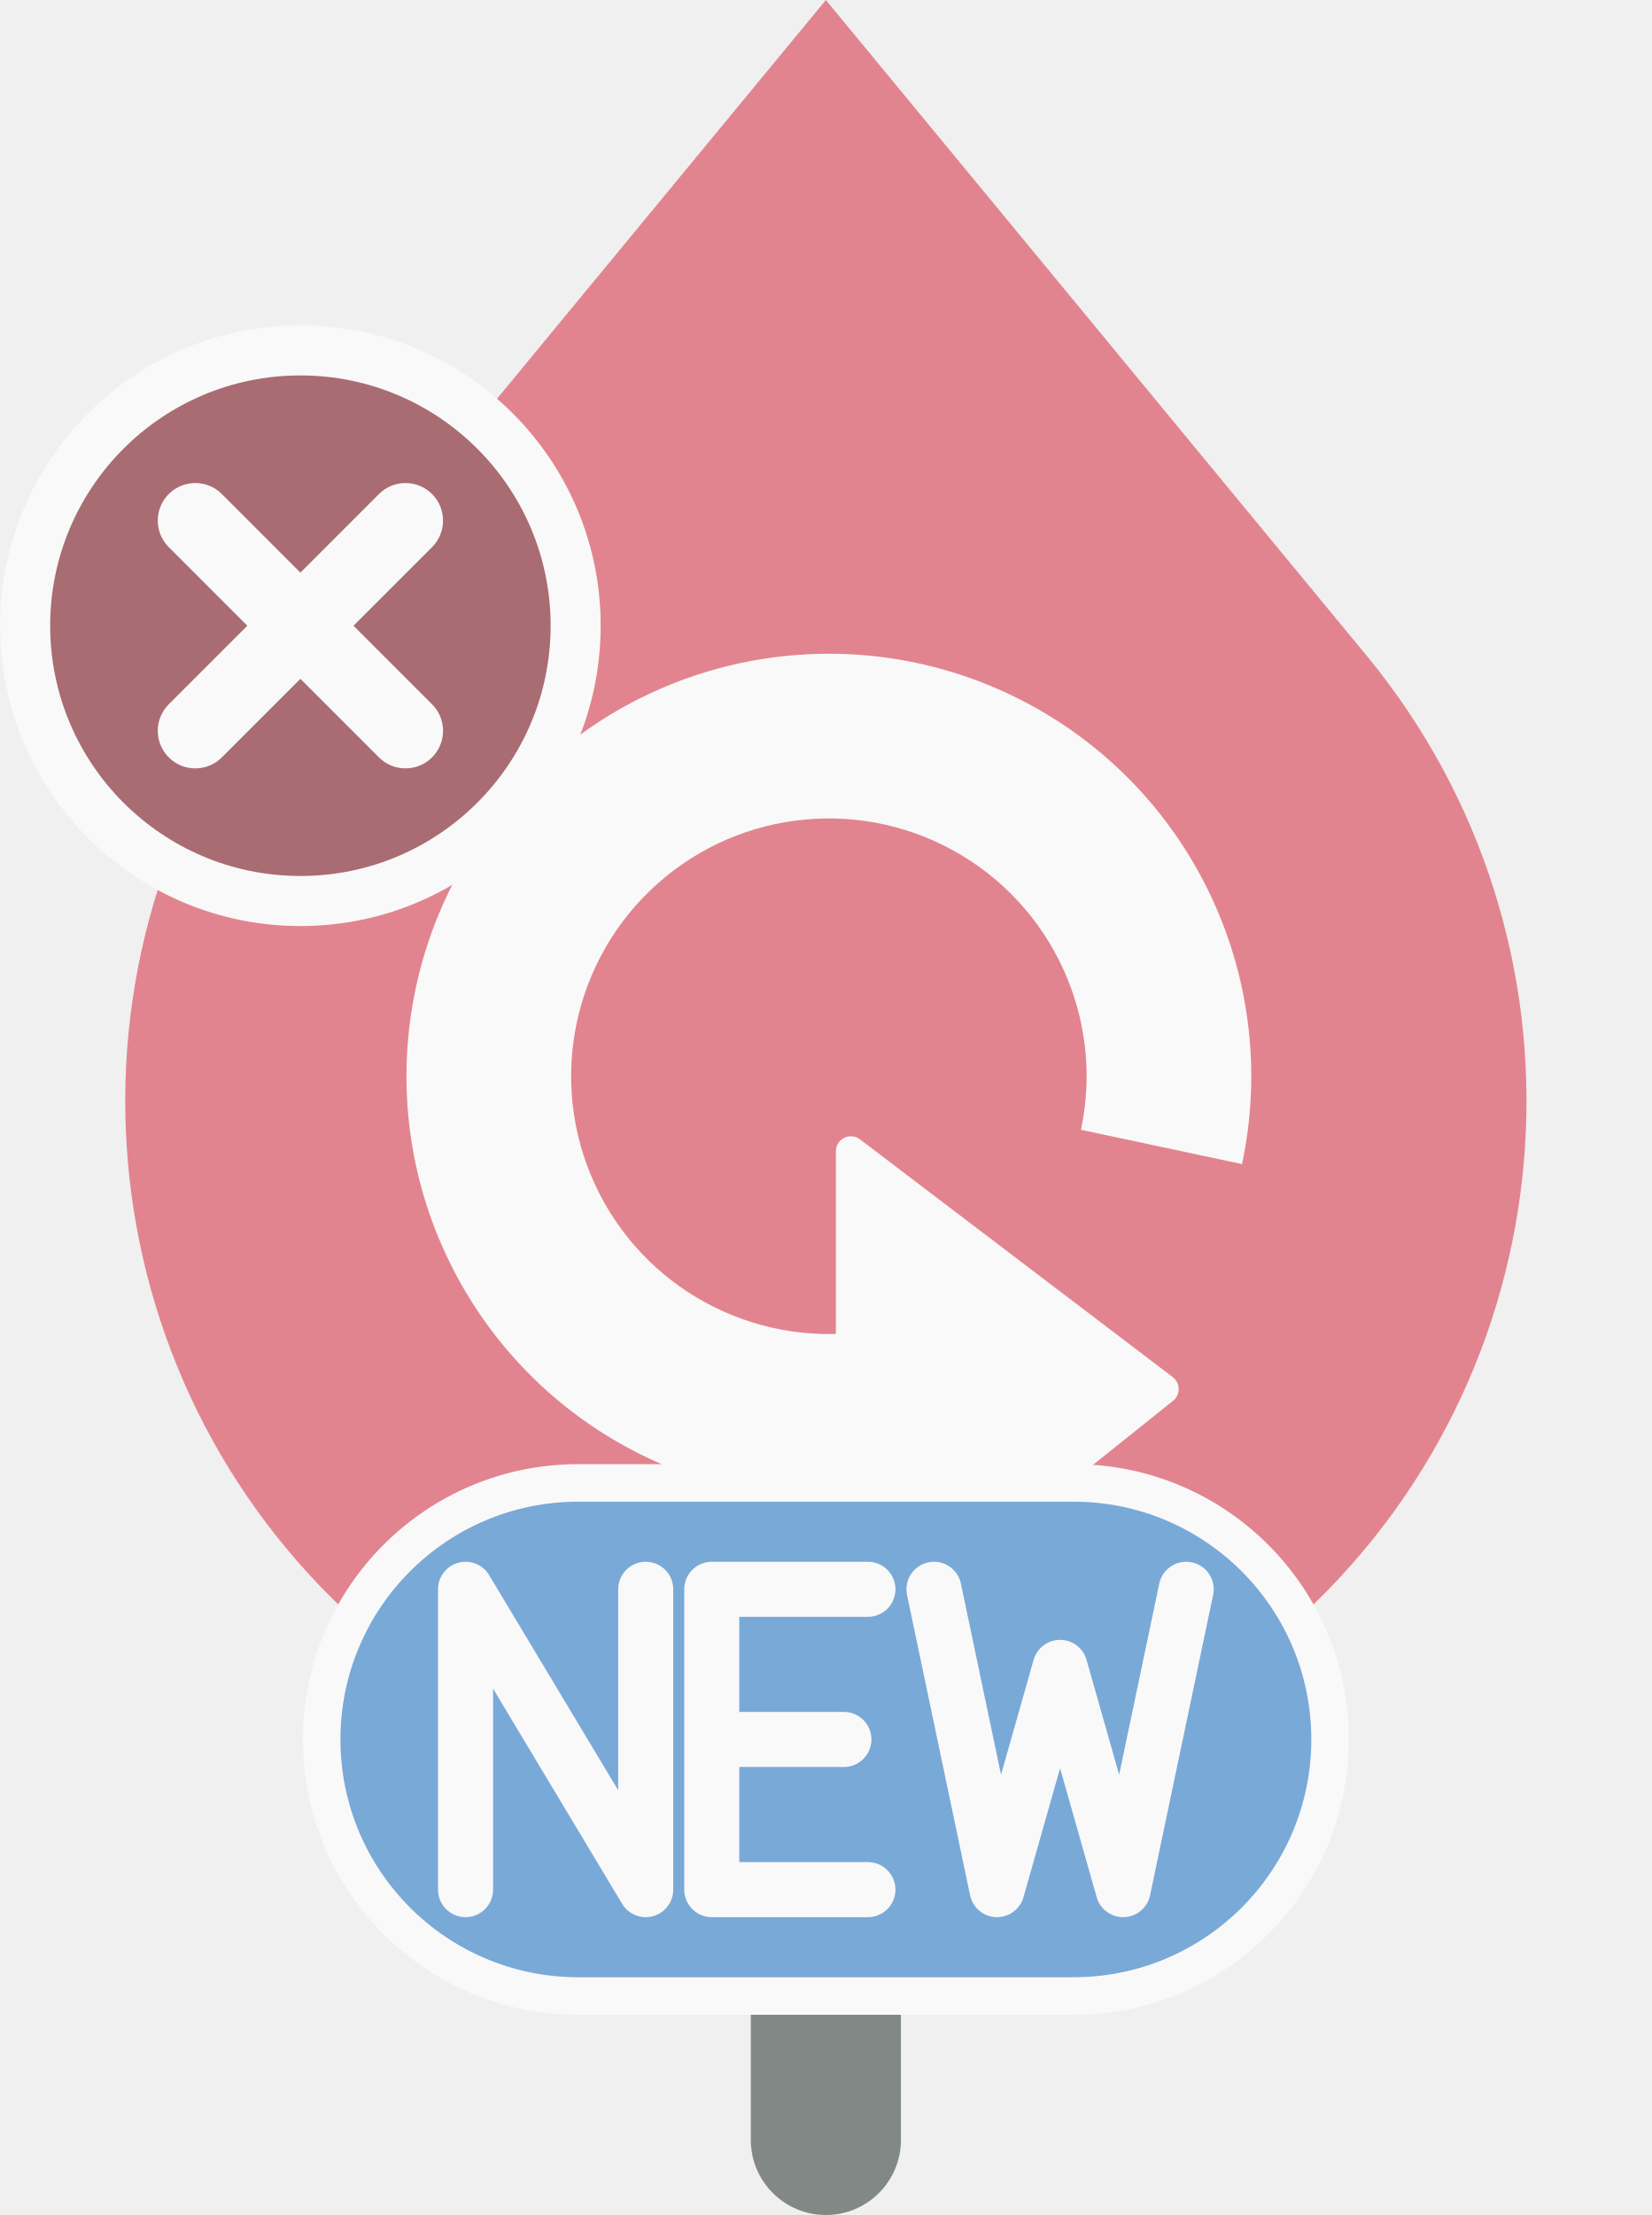
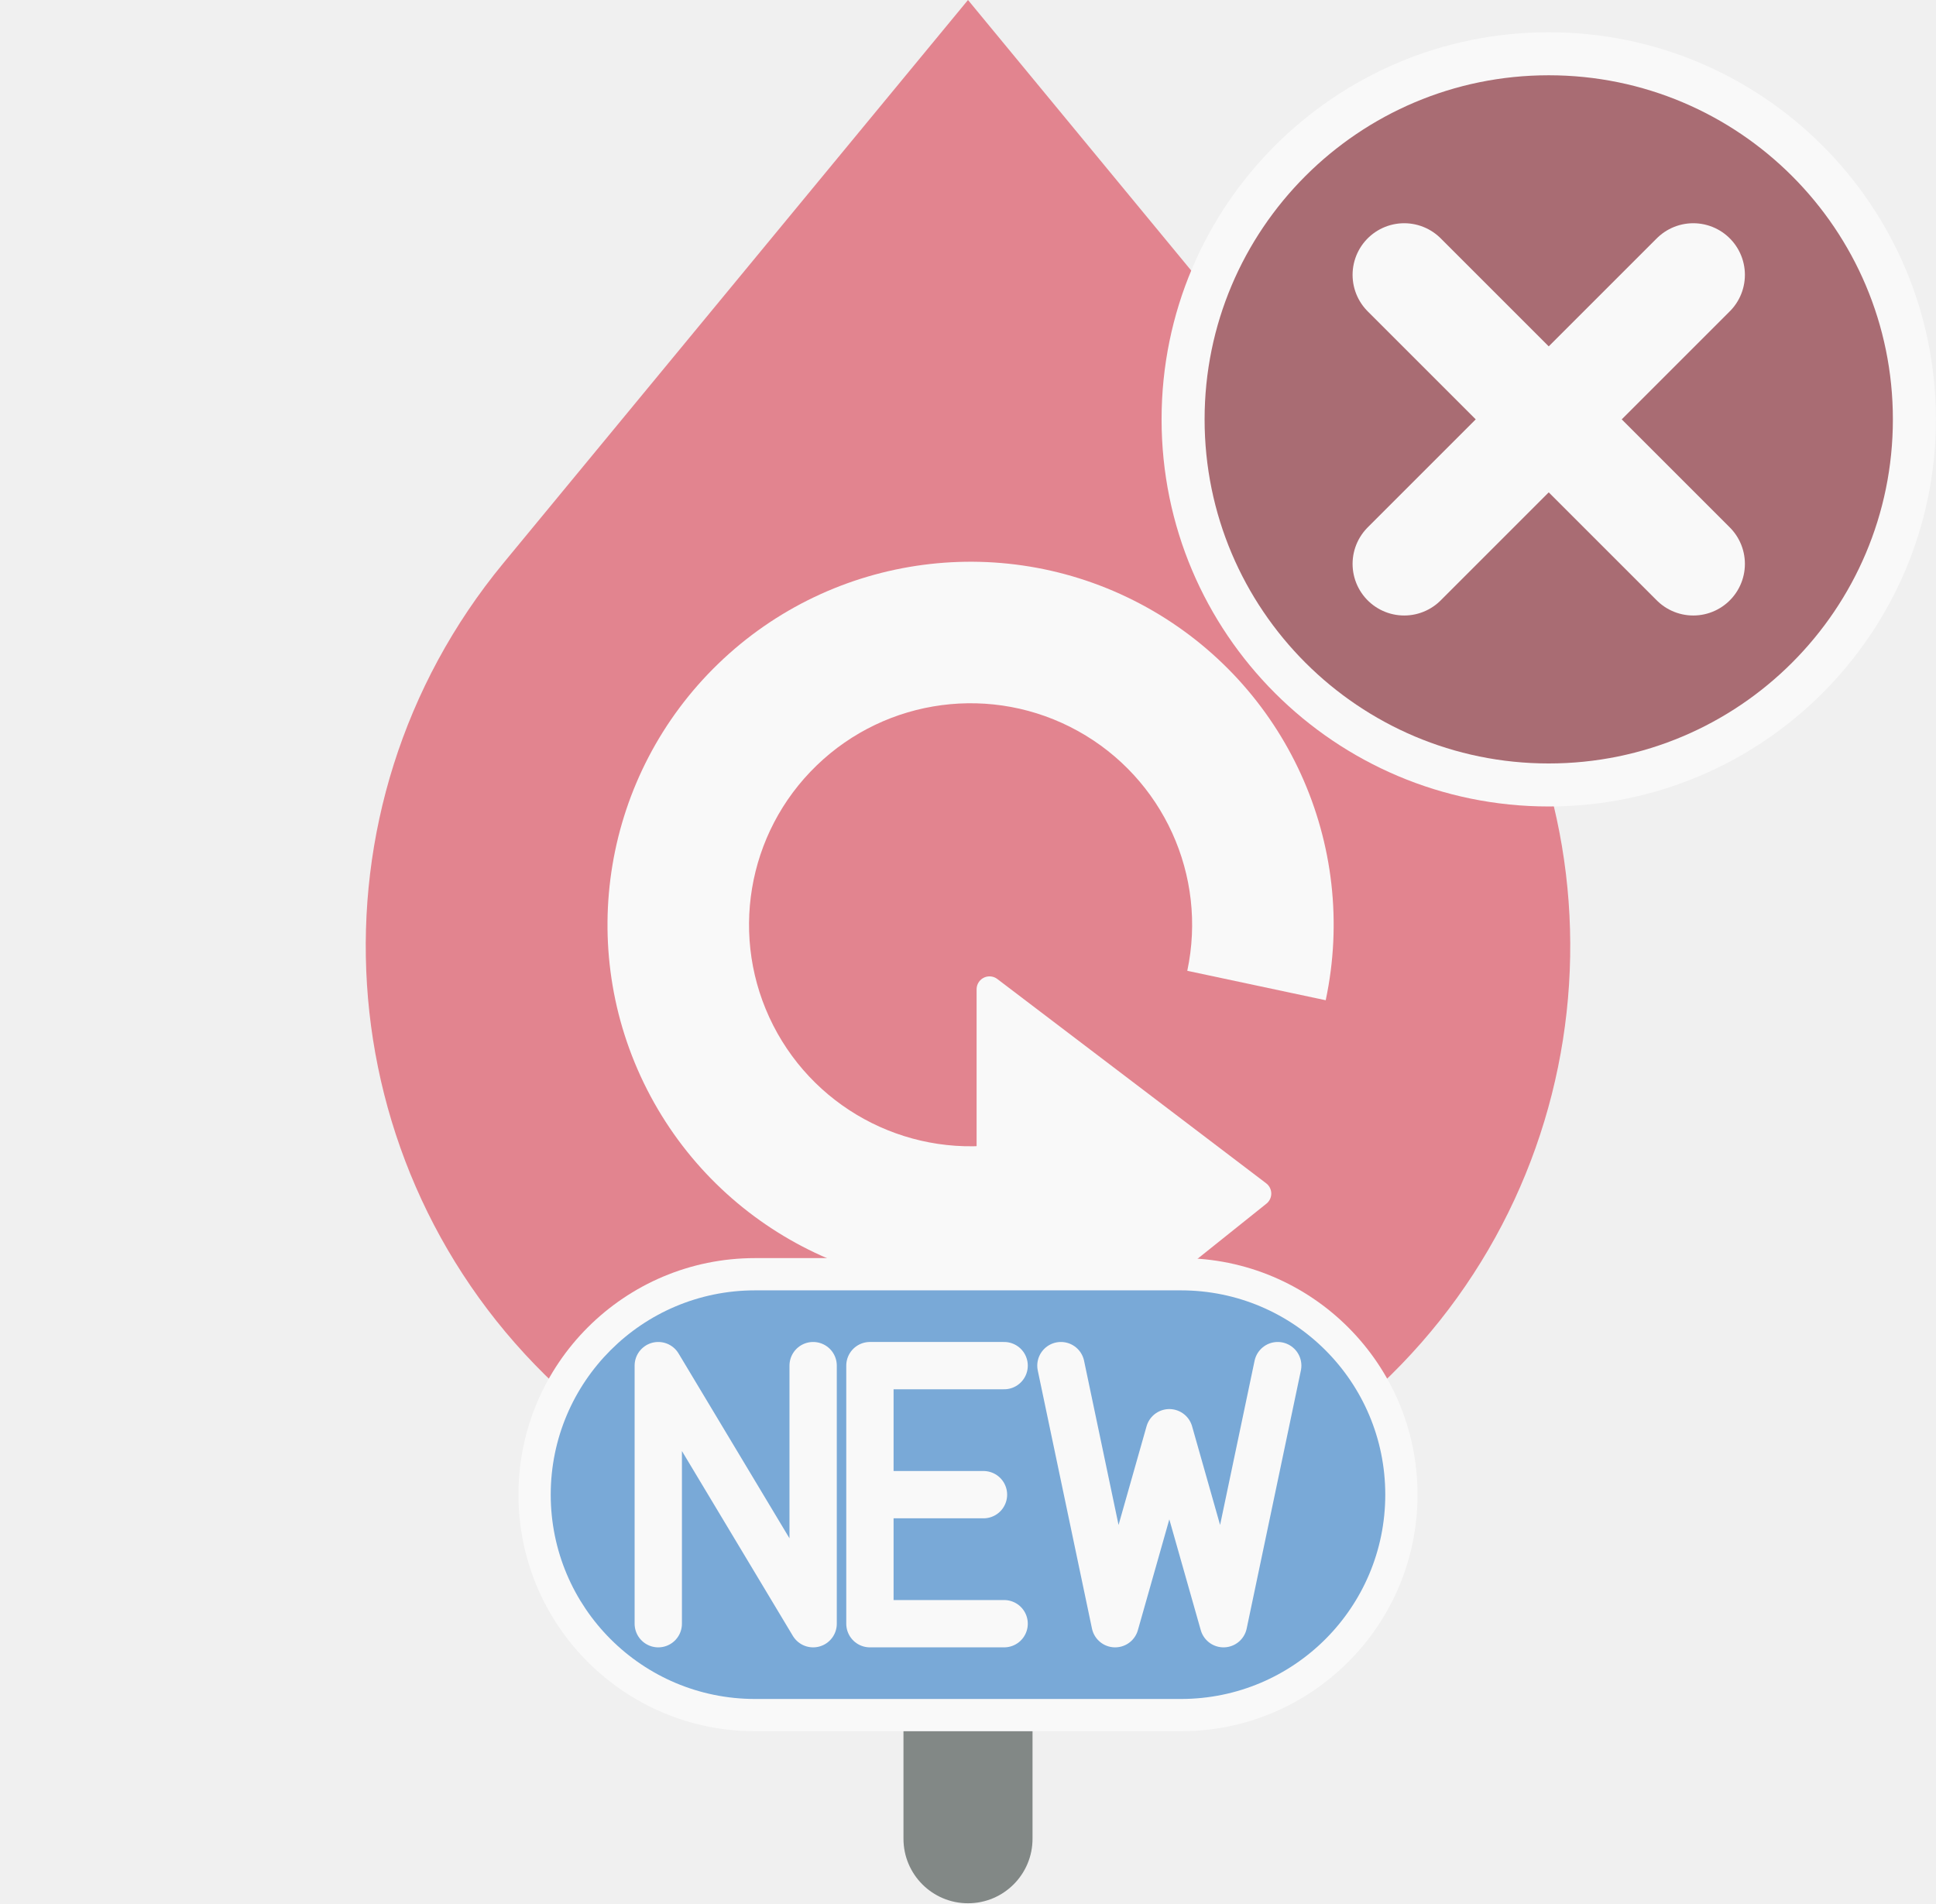
- <svg xmlns="http://www.w3.org/2000/svg" width="25.36" height="34.00" viewBox="7.000 2.000 66.000 88.500">
+ <svg xmlns="http://www.w3.org/2000/svg" width="34.58" height="34.00" viewBox="-5.000 2.000 90.000 88.500">
  <g opacity="0.60">
    <rect x="37" y="70" width="6" height="20.5" rx="3" fill="#384240" />
    <path d="M40.000,2.000 L61.599,28.182 A28.000,28.000 0 1 1 18.401,28.182 Z" fill="#D93C4E" />
    <path d="M43.051,61.624 A16.88,16.88 0 1 1 56.631,48.510 L50.195,47.141 A10.3,10.3 0 1 0 41.909,55.144 Z" fill="#fff" />
    <path d="M41.000,48.000 L53.500,57.500 L41.000,67.500 Z" fill="#fff" stroke="#fff" stroke-width="1.2" stroke-linejoin="round" />
    <rect x="19.100" y="60.500" width="41.800" height="22.000" rx="11.000" fill="#fff" />
    <rect x="20.600" y="62.000" width="38.800" height="19.000" rx="9.500" fill="#2979C7" />
    <path d="M25.600,77.500 L25.600,65.500 L32.800,77.500 L32.800,65.500 M41.680,65.500 L35.440,65.500 L35.440,77.500 L41.680,77.500 M35.440,71.500 L40.720,71.500 M44.320,65.500 L46.840,77.500 L49.360,68.620 L51.880,77.500 L54.400,65.500" fill="none" stroke="#fff" stroke-width="2.2" stroke-linecap="round" stroke-linejoin="round" />
-     <circle cx="19.000" cy="27.000" r="12.000" fill="#fff" />
-     <circle cx="19.000" cy="27.000" r="10.000" fill="#7A1420" />
-     <path d="M14.800 22.800L23.200 31.200M23.200 22.800L14.800 31.200" fill="none" stroke="#fff" stroke-width="3" stroke-linecap="round" stroke-linejoin="round" />
+     <circle cx="67.000" cy="21.500" r="18.000" fill="#fff" />
+     <circle cx="67.000" cy="21.500" r="16.000" fill="#7A1420" />
+     <path d="M60.280 14.780L73.720 28.220M73.720 14.780L60.280 28.220" fill="none" stroke-linecap="round" stroke-linejoin="round" stroke="#fff" stroke-width="4.800" />
  </g>
</svg>
